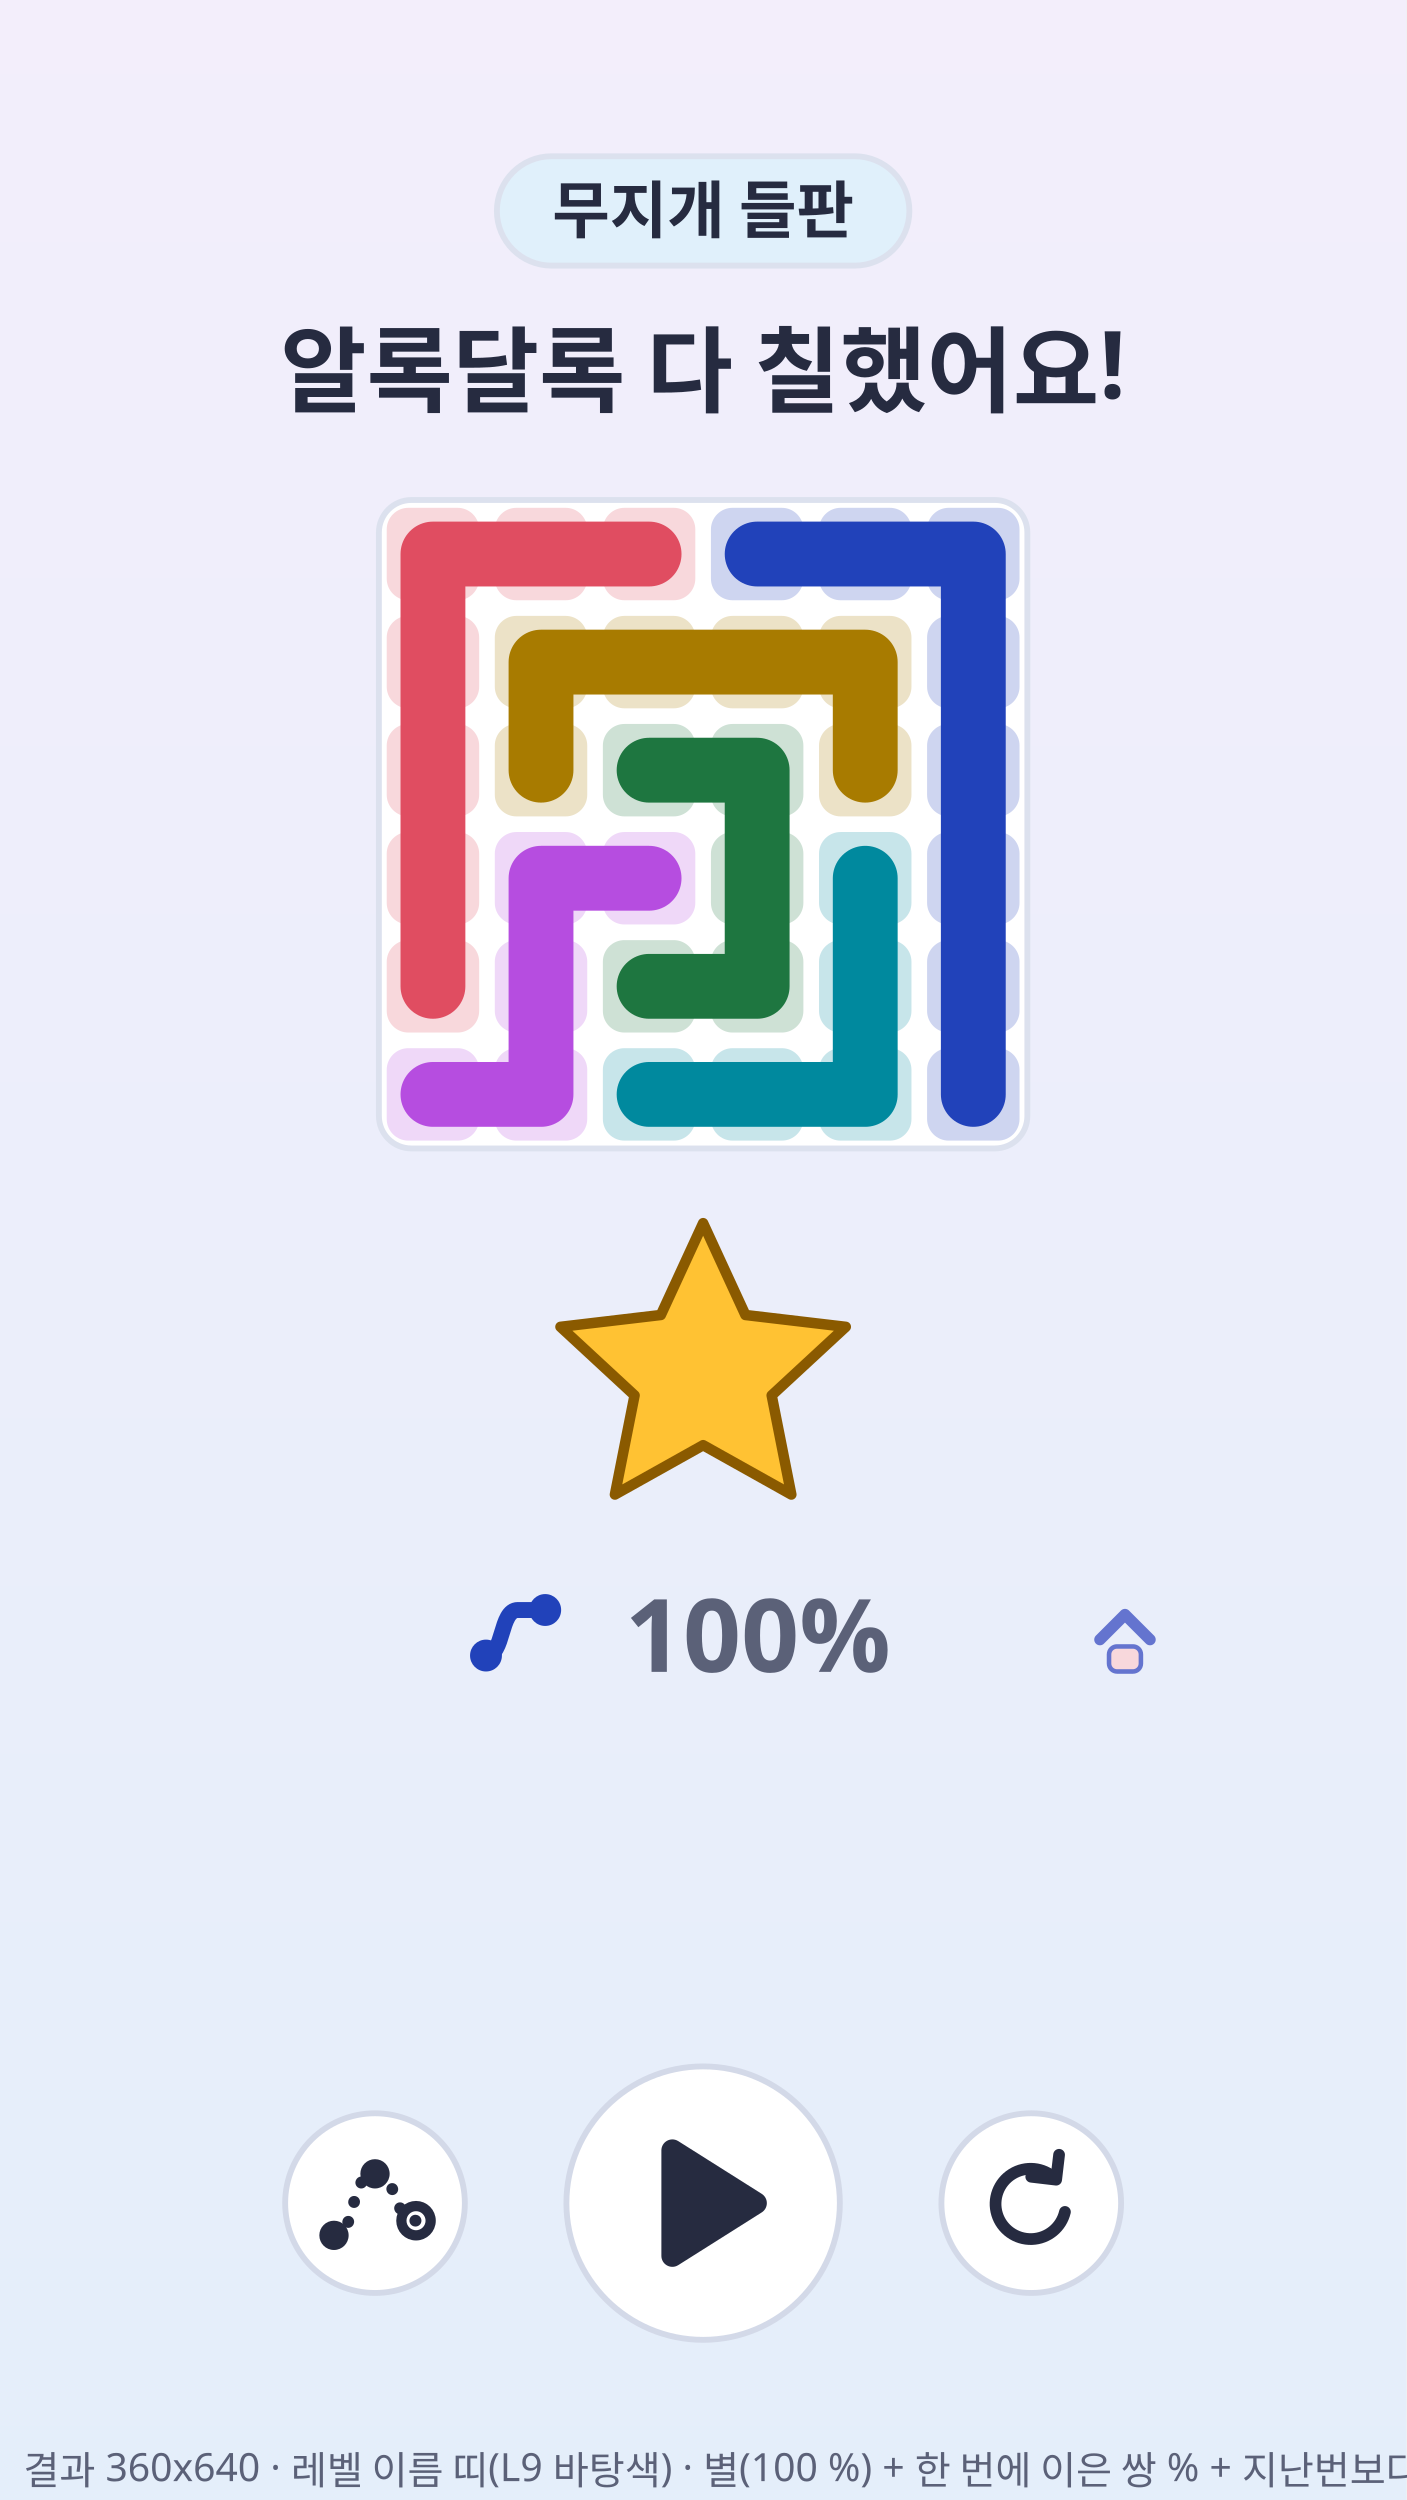
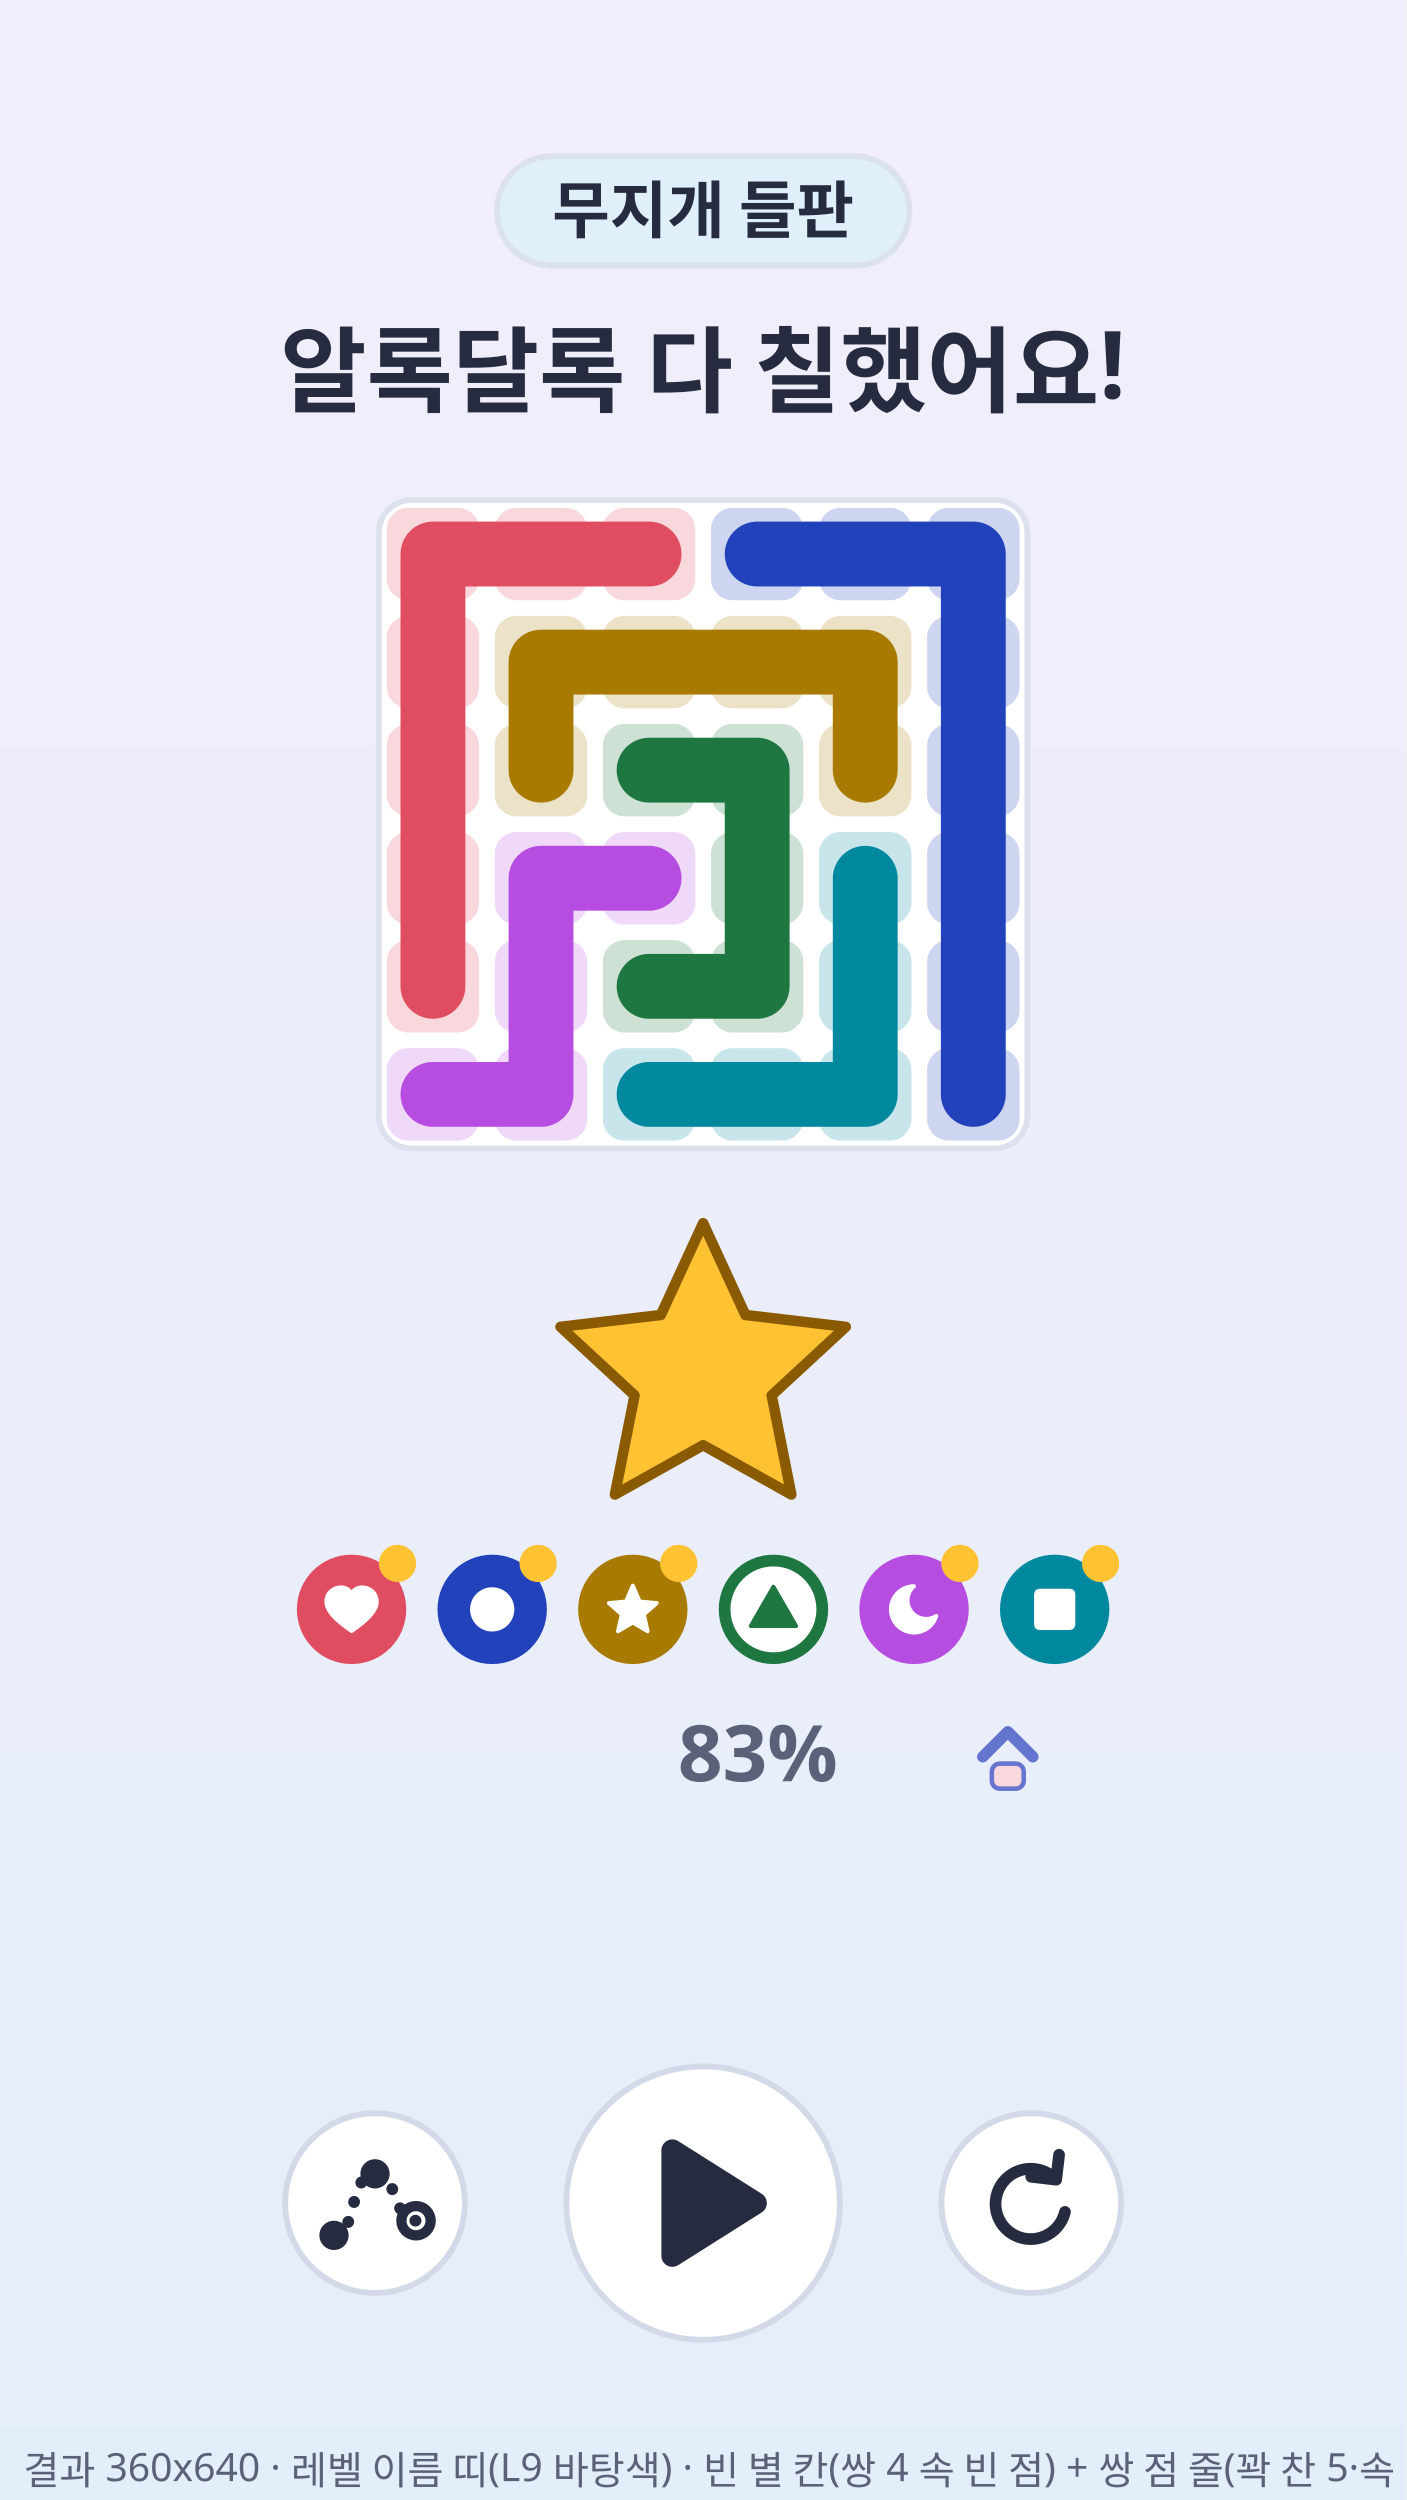
<svg xmlns="http://www.w3.org/2000/svg" width="360" height="640" viewBox="0 0 360 640" font-family="system-ui, sans-serif">
  <defs>
    <linearGradient id="bg" x1="0" y1="0" x2="0" y2="1">
      <stop offset="0" stop-color="#F3EEFB" />
      <stop offset="1" stop-color="#E4EEFA" />
    </linearGradient>
  </defs>
  <rect width="360" height="640" fill="url(#bg)" />
  <rect x="97" y="128" width="166" height="166" rx="8.3" fill="#FFFFFF" stroke="#DCE1EE" stroke-width="1.5" />
  <rect x="99" y="130" width="23.667" height="23.667" rx="5.533" fill="#F8D8DC" />
  <rect x="126.667" y="130" width="23.667" height="23.667" rx="5.533" fill="#F8D8DC" />
  <rect x="154.333" y="130" width="23.667" height="23.667" rx="5.533" fill="#F8D8DC" />
  <rect x="182" y="130" width="23.667" height="23.667" rx="5.533" fill="#CED5F0" />
  <rect x="209.667" y="130" width="23.667" height="23.667" rx="5.533" fill="#CED5F0" />
  <rect x="237.333" y="130" width="23.667" height="23.667" rx="5.533" fill="#CED5F0" />
  <rect x="99" y="157.667" width="23.667" height="23.667" rx="5.533" fill="#F8D8DC" />
  <rect x="126.667" y="157.667" width="23.667" height="23.667" rx="5.533" fill="#ECE2C7" />
  <rect x="154.333" y="157.667" width="23.667" height="23.667" rx="5.533" fill="#ECE2C7" />
  <rect x="182" y="157.667" width="23.667" height="23.667" rx="5.533" fill="#ECE2C7" />
  <rect x="209.667" y="157.667" width="23.667" height="23.667" rx="5.533" fill="#ECE2C7" />
  <rect x="237.333" y="157.667" width="23.667" height="23.667" rx="5.533" fill="#CED5F0" />
  <rect x="99" y="185.333" width="23.667" height="23.667" rx="5.533" fill="#F8D8DC" />
  <rect x="126.667" y="185.333" width="23.667" height="23.667" rx="5.533" fill="#ECE2C7" />
  <rect x="154.333" y="185.333" width="23.667" height="23.667" rx="5.533" fill="#CEE1D5" />
  <rect x="182" y="185.333" width="23.667" height="23.667" rx="5.533" fill="#CEE1D5" />
  <rect x="209.667" y="185.333" width="23.667" height="23.667" rx="5.533" fill="#ECE2C7" />
  <rect x="237.333" y="185.333" width="23.667" height="23.667" rx="5.533" fill="#CED5F0" />
  <rect x="99" y="213" width="23.667" height="23.667" rx="5.533" fill="#F8D8DC" />
  <rect x="126.667" y="213" width="23.667" height="23.667" rx="5.533" fill="#EFD8F8" />
  <rect x="154.333" y="213" width="23.667" height="23.667" rx="5.533" fill="#EFD8F8" />
  <rect x="182" y="213" width="23.667" height="23.667" rx="5.533" fill="#CEE1D5" />
  <rect x="209.667" y="213" width="23.667" height="23.667" rx="5.533" fill="#C7E5EA" />
  <rect x="237.333" y="213" width="23.667" height="23.667" rx="5.533" fill="#CED5F0" />
  <rect x="99" y="240.667" width="23.667" height="23.667" rx="5.533" fill="#F8D8DC" />
  <rect x="126.667" y="240.667" width="23.667" height="23.667" rx="5.533" fill="#EFD8F8" />
  <rect x="154.333" y="240.667" width="23.667" height="23.667" rx="5.533" fill="#CEE1D5" />
  <rect x="182" y="240.667" width="23.667" height="23.667" rx="5.533" fill="#CEE1D5" />
  <rect x="209.667" y="240.667" width="23.667" height="23.667" rx="5.533" fill="#C7E5EA" />
  <rect x="237.333" y="240.667" width="23.667" height="23.667" rx="5.533" fill="#CED5F0" />
  <rect x="99" y="268.333" width="23.667" height="23.667" rx="5.533" fill="#EFD8F8" />
  <rect x="126.667" y="268.333" width="23.667" height="23.667" rx="5.533" fill="#EFD8F8" />
  <rect x="154.333" y="268.333" width="23.667" height="23.667" rx="5.533" fill="#C7E5EA" />
  <rect x="182" y="268.333" width="23.667" height="23.667" rx="5.533" fill="#C7E5EA" />
  <rect x="209.667" y="268.333" width="23.667" height="23.667" rx="5.533" fill="#C7E5EA" />
  <rect x="237.333" y="268.333" width="23.667" height="23.667" rx="5.533" fill="#CED5F0" />
  <polyline points="166.167,141.833 138.5,141.833 110.833,141.833 110.833,169.5 110.833,197.167 110.833,224.833 110.833,252.5" fill="none" stroke="#E04D61" stroke-width="16.6" stroke-linecap="round" stroke-linejoin="round" />
  <polyline points="193.833,141.833 221.5,141.833 249.167,141.833 249.167,169.5 249.167,197.167 249.167,224.833 249.167,252.5 249.167,280.167" fill="none" stroke="#2142BA" stroke-width="16.6" stroke-linecap="round" stroke-linejoin="round" />
  <polyline points="138.5,197.167 138.5,169.5 166.167,169.5 193.833,169.5 221.5,169.5 221.5,197.167" fill="none" stroke="#A87B00" stroke-width="16.6" stroke-linecap="round" stroke-linejoin="round" />
  <polyline points="166.167,197.167 193.833,197.167 193.833,224.833 193.833,252.5 166.167,252.5" fill="none" stroke="#1E7640" stroke-width="16.6" stroke-linecap="round" stroke-linejoin="round" />
  <polyline points="166.167,224.833 138.5,224.833 138.5,252.5 138.5,280.167 110.833,280.167" fill="none" stroke="#B64DE0" stroke-width="16.6" stroke-linecap="round" stroke-linejoin="round" />
  <polyline points="221.5,224.833 221.5,252.5 221.5,280.167 193.833,280.167 166.167,280.167" fill="none" stroke="#00899E" stroke-width="16.6" stroke-linecap="round" stroke-linejoin="round" />
  <text x="180" y="103.68" text-anchor="middle" font-size="24" font-weight="800" fill="#262B40">알록달록 다 칠했어요!</text>
  <path d="M0 -0.96 L0.282 -0.348 L0.951 -0.269 L0.457 0.188 L0.588 0.849 L0 0.52 L-0.588 0.849 L-0.457 0.188 L-0.951 -0.269 L-0.282 -0.348 Z" transform="translate(180 350) scale(38.4)" fill="#FFC233" stroke="#8A5A00" stroke-width="0.07" stroke-linejoin="round" />
-   <text x="194" y="428" text-anchor="middle" font-size="26" font-weight="700" fill="#5B6178">100%</text>
-   <g transform="translate(118 404) scale(0.583)">
-     <path d="M11 34 C19 34 17 14 25 14 H37" fill="none" stroke="#2142BA" stroke-width="7" stroke-linecap="round" stroke-linejoin="round" />
-     <circle cx="11" cy="34" r="7" fill="#2142BA" />
-     <circle cx="37" cy="14" r="7" fill="#2142BA" />
-   </g>
+   <text x="194" y="456" text-anchor="middle" font-size="20" font-weight="700" fill="#5B6178">83%</text>
+   <circle cx="90.0" cy="412.0" r="14.0" fill="#E04D61" />
+   <path d="M0 0.86 C-0.28 0.66 -1 0.18 -1 -0.30 C-1 -0.74 -0.56 -0.96 -0.24 -0.84 C-0.10 -0.79 -0.02 -0.68 0 -0.58 C0.02 -0.68 0.10 -0.79 0.24 -0.84 C0.56 -0.96 1 -0.74 1 -0.30 C1 0.18 0.28 0.66 0 0.86 Z" transform="translate(90.0 412.0) scale(6.44)" fill="#FFFFFF" stroke="#FFFFFF" stroke-width="0.16" stroke-linejoin="round" />
+   <circle cx="101.76" cy="400.24" r="4.76" fill="#FFC233" />
+   <circle cx="126.0" cy="412.0" r="14.0" fill="#2142BA" />
+   <path d="M0 -0.80 A0.80 0.80 0 1 1 0 0.80 A0.80 0.80 0 1 1 0 -0.80 Z" transform="translate(126.0 412.0) scale(6.44)" fill="#FFFFFF" stroke="#FFFFFF" stroke-width="0.16" stroke-linejoin="round" />
+   <circle cx="137.76" cy="400.24" r="4.76" fill="#FFC233" />
+   <circle cx="162.0" cy="412.0" r="14.0" fill="#A87B00" />
+   <path d="M0 -0.94 L0.27 -0.312 L0.951 -0.249 L0.437 0.202 L0.588 0.869 L0 0.52 L-0.588 0.869 L-0.437 0.202 L-0.951 -0.249 L-0.27 -0.312 Z" transform="translate(162.0 412.0) scale(6.44)" fill="#FFFFFF" stroke="#FFFFFF" stroke-width="0.16" stroke-linejoin="round" />
+   <circle cx="173.76" cy="400.24" r="4.76" fill="#FFC233" />
+   <circle cx="198.0" cy="412.0" r="12.5" fill="#FFFFFF" stroke="#1E7640" stroke-width="3" />
+   <path d="M0 -0.90 L0.90 0.66 L-0.90 0.66 Z" transform="translate(198.0 412.0) scale(6.44)" fill="#1E7640" stroke="#1E7640" stroke-width="0.16" stroke-linejoin="round" />
+   <circle cx="234.0" cy="412.0" r="14.0" fill="#B64DE0" />
+   <path d="M0.882 0.261 A0.92 0.92 0 1 1 -0.004 -0.92 A0.74 0.74 0 0 0 0.882 0.261 Z" transform="translate(234.0 412.0) scale(6.44)" fill="#FFFFFF" stroke="#FFFFFF" stroke-width="0.16" stroke-linejoin="round" />
+   <circle cx="245.76" cy="400.24" r="4.76" fill="#FFC233" />
+   <circle cx="270.0" cy="412.0" r="14.0" fill="#00899E" />
+   <path d="M-0.58 -0.74 L0.58 -0.74 Q0.74 -0.74 0.74 -0.58 L0.74 0.58 Q0.74 0.74 0.58 0.74 L-0.58 0.74 Q-0.74 0.74 -0.74 0.58 L-0.74 -0.58 Q-0.74 -0.74 -0.58 -0.74 Z" transform="translate(270.0 412.0) scale(6.44)" fill="#FFFFFF" stroke="#FFFFFF" stroke-width="0.16" stroke-linejoin="round" />
+   <circle cx="281.76" cy="400.24" r="4.76" fill="#FFC233" />
  <circle cx="96" cy="564" r="23" fill="#FFFFFF" stroke="#D3D9E8" stroke-width="1.5" />
  <g transform="translate(78 546) scale(0.750)">
    <path d="M10 35 C18 35 15 14 24 14 C32 14 30 30 38 30" fill="none" stroke="#262B40" stroke-width="4" stroke-linecap="round" stroke-dasharray="0.1 7" />
    <circle cx="10" cy="35" r="5" fill="#262B40" />
    <circle cx="24" cy="14" r="5" fill="#262B40" />
    <circle cx="38" cy="30" r="5" fill="none" stroke="#262B40" stroke-width="3.5" />
  </g>
  <circle cx="180" cy="564" r="35" fill="#FFFFFF" stroke="#D3D9E8" stroke-width="1.5" />
  <g transform="translate(153 537) scale(1.125)">
    <path d="M17 12 L36 24 L17 36 Z" fill="#262B40" stroke="#262B40" stroke-width="5" stroke-linejoin="round" />
  </g>
  <circle cx="264" cy="564" r="23" fill="#FFFFFF" stroke="#D3D9E8" stroke-width="1.5" />
  <g transform="translate(246 546) scale(0.750)">
    <path d="M35.5 27 A12 12 0 1 1 32 15.5" fill="none" stroke="#262B40" stroke-width="4" stroke-linecap="round" stroke-linejoin="round" />
    <path d="M33.5 7.5 L32.5 16 L24 15" fill="none" stroke="#262B40" stroke-width="4" stroke-linecap="round" stroke-linejoin="round" />
  </g>
  <rect x="127.2" y="40" width="105.6" height="28" rx="14" fill="#E0F0FB" stroke="#DCE1EE" stroke-width="1.5" />
  <text x="180" y="59.6" text-anchor="middle" font-size="16" font-weight="700" fill="#262B40">무지개 들판</text>
-   <g transform="translate(274 404) scale(0.583)">
+   <g transform="translate(244 434) scale(0.583)">
    <path d="M13 27 L24 16 L35 27" fill="none" stroke="#6474CF" stroke-width="5" stroke-linecap="round" stroke-linejoin="round" />
    <rect x="17" y="30" width="14" height="11" rx="3.5" fill="#F8D8DC" stroke="#6474CF" stroke-width="2" />
  </g>
-   <text x="6" y="636" font-size="10" fill="#5B6178">결과 360x640 · 레벨 이름 띠(L9 바탕색) · 별(100 %) + 한 번에 이은 쌍 % + 지난번보다 표지</text>
+   <text x="6" y="636" font-size="10" fill="#5B6178">결과 360x640 · 레벨 이름 띠(L9 바탕색) · 빈 별 칸(쌍 4 속 빈 점) + 쌍 점 줄(꽉 찬 5·속 빈 1) + 83 % + 지난번보다 표지</text>
</svg>
